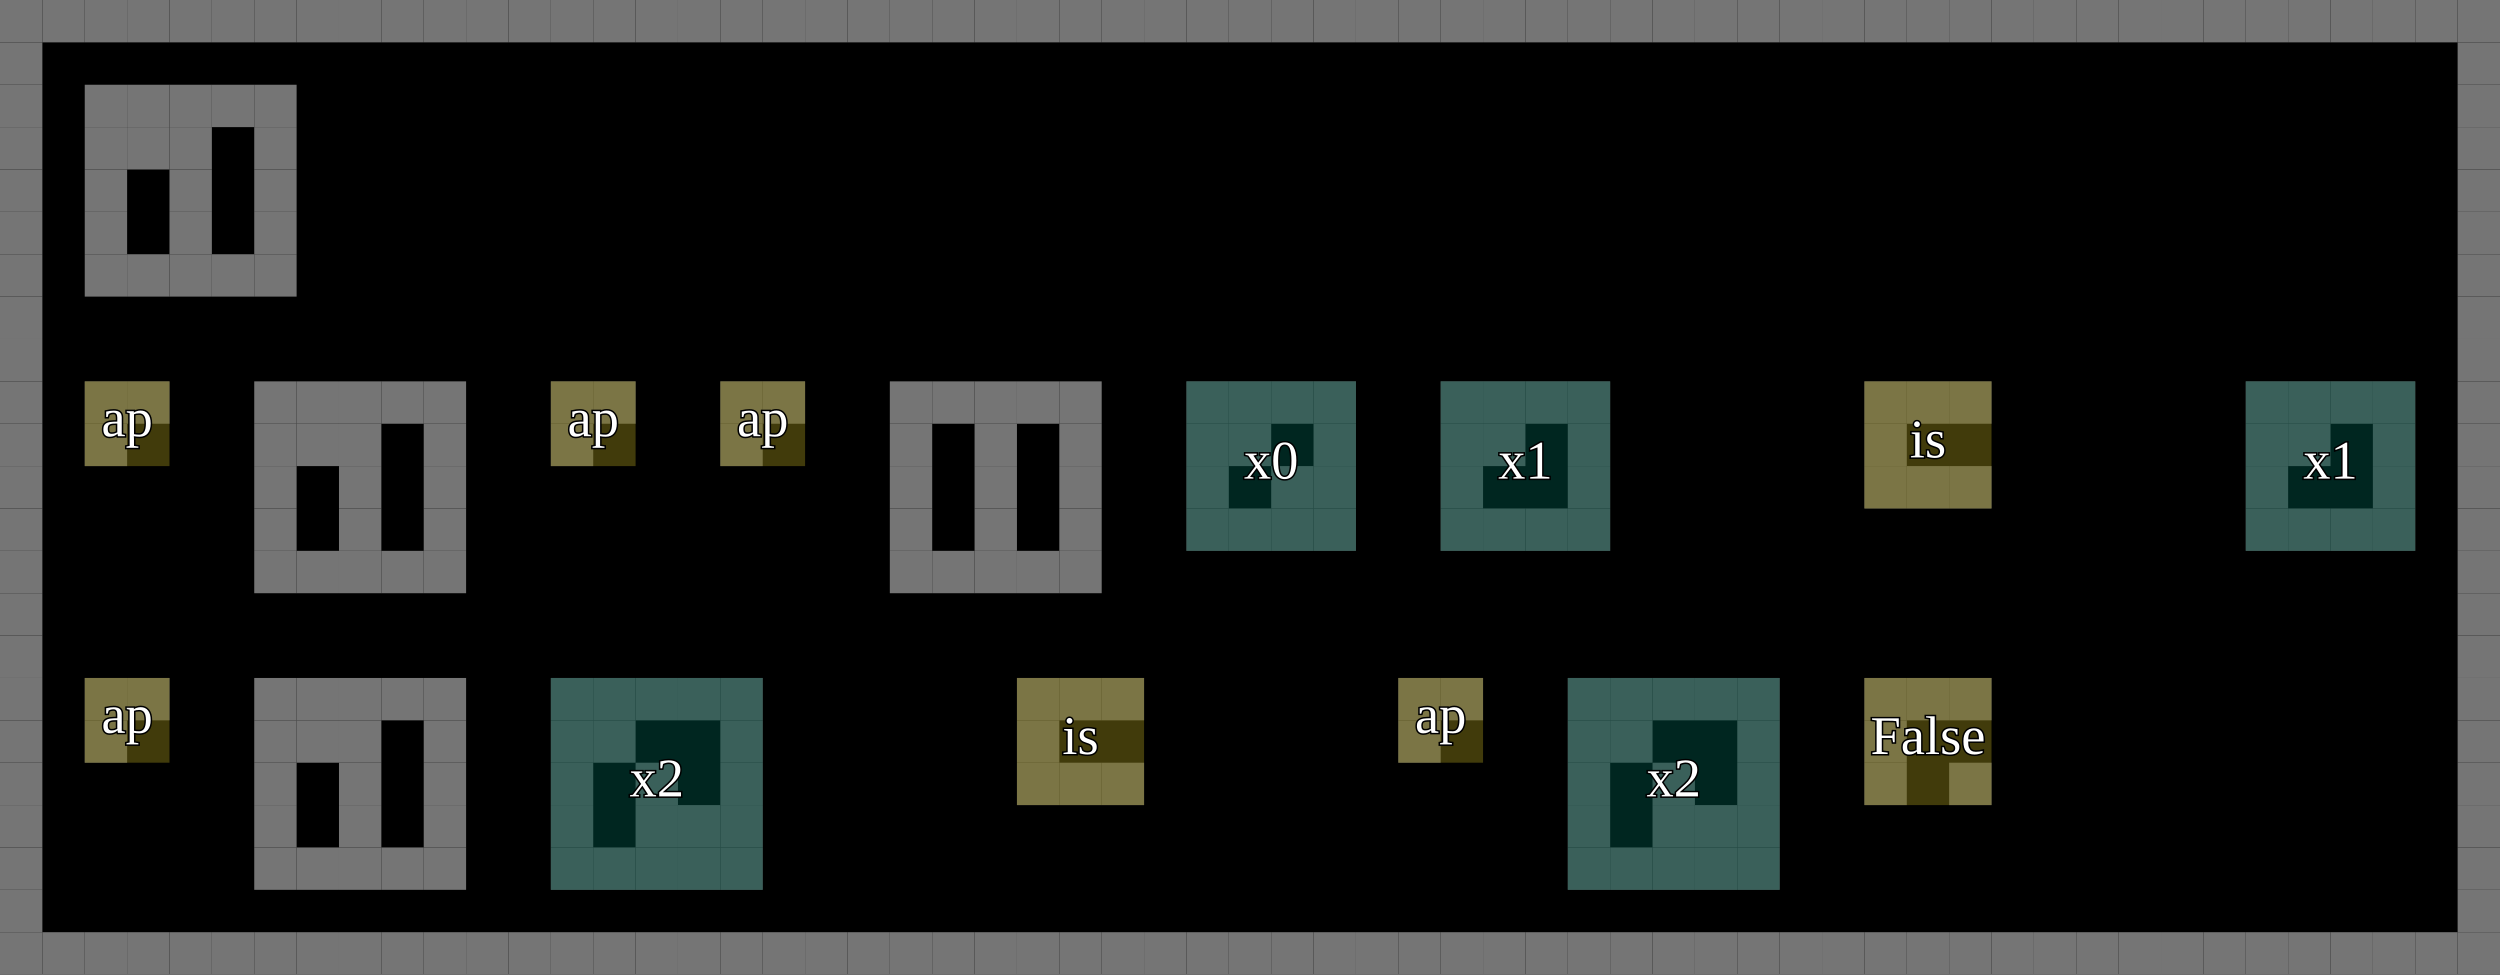
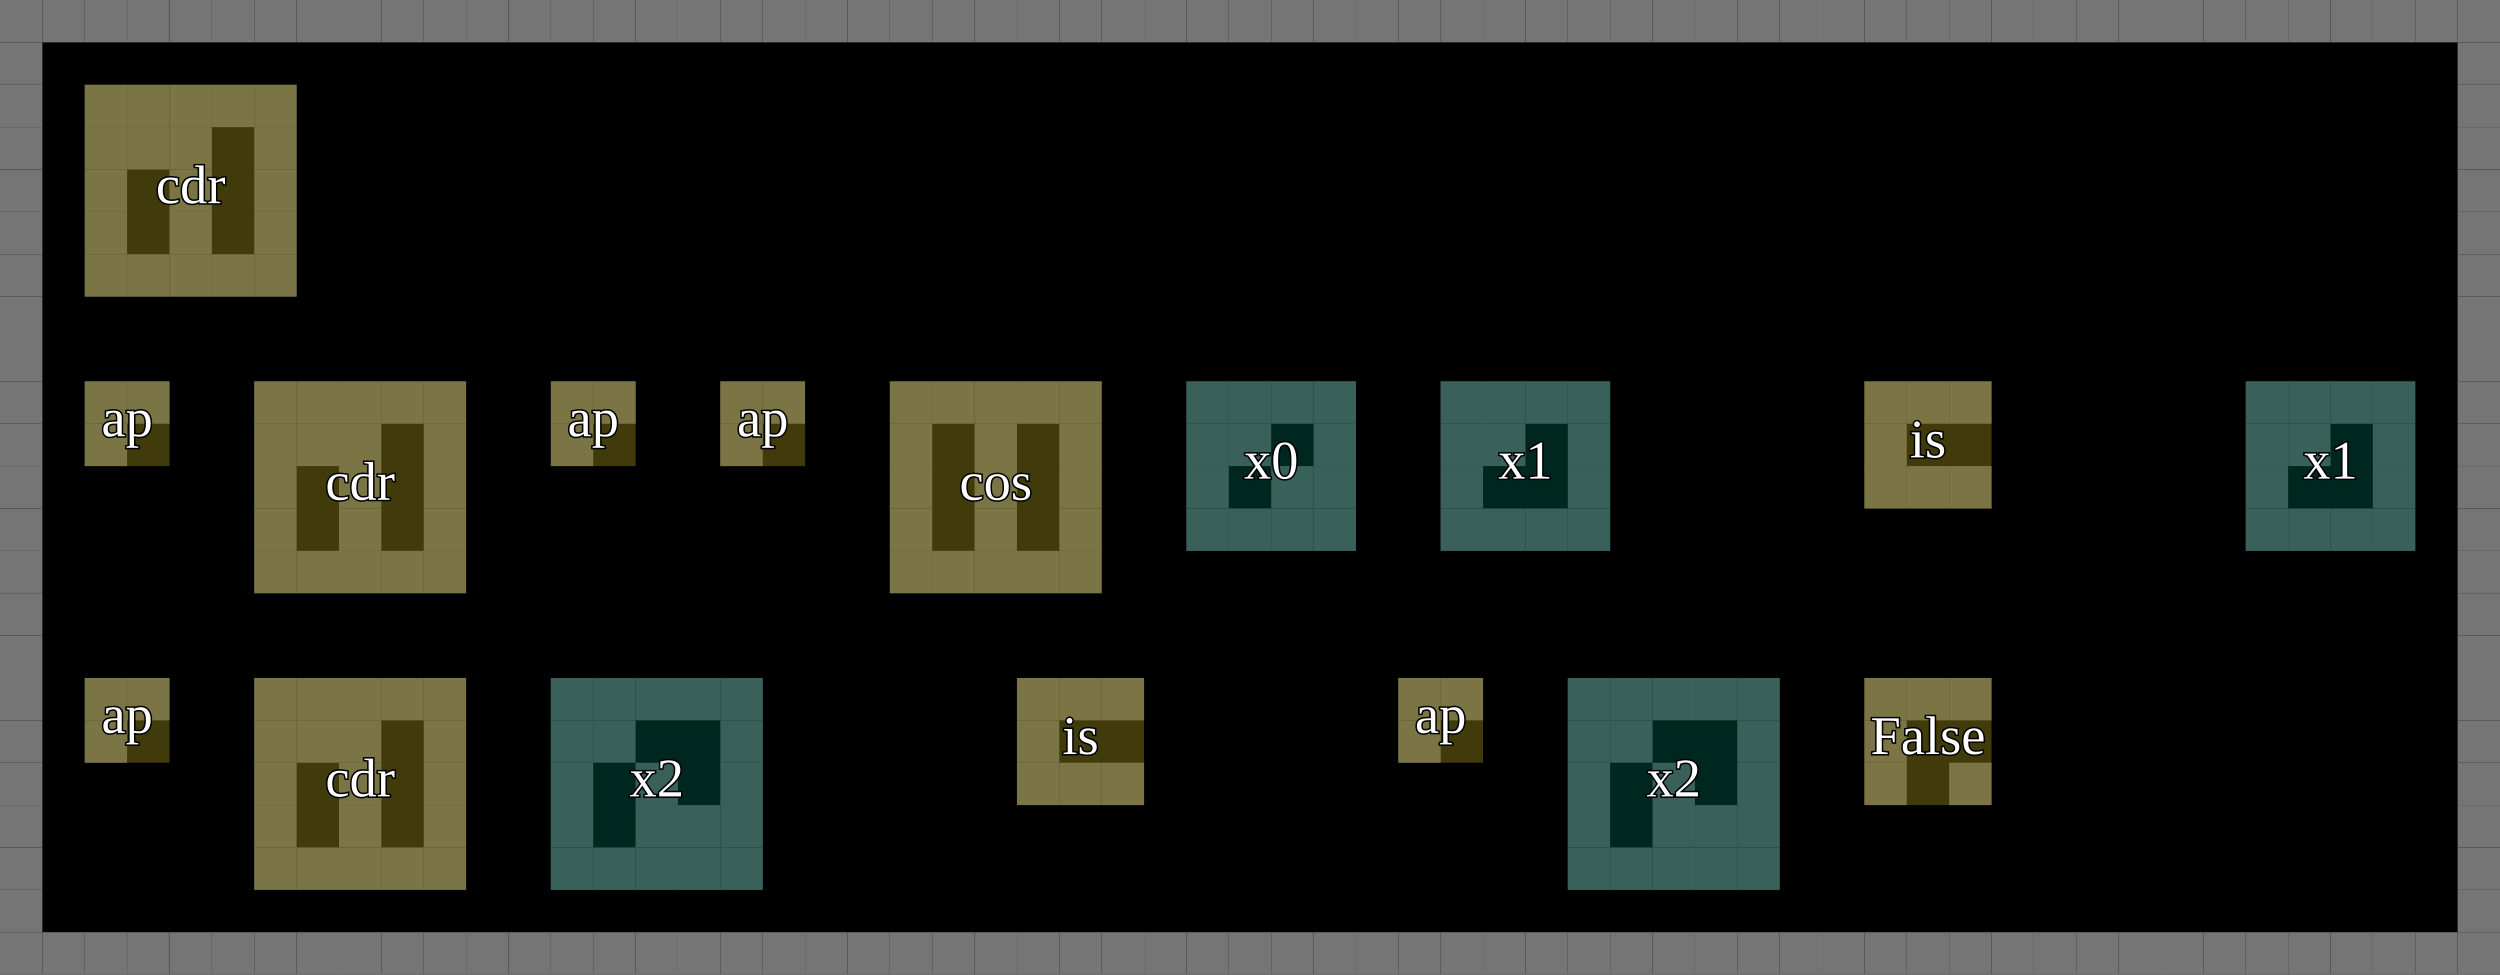
<svg xmlns="http://www.w3.org/2000/svg" height="322" width="826">
  <rect y="0" x="0" height="322" width="826" fill="black" />
  <rect y="0" x="0" height="14" width="14" fill="#757575" />
  <rect y="0" x="14" height="14" width="14" fill="#757575" />
  <rect y="0" x="28" height="14" width="14" fill="#757575" />
  <rect y="0" x="42" height="14" width="14" fill="#757575" />
  <rect y="0" x="56" height="14" width="14" fill="#757575" />
  <rect y="0" x="70" height="14" width="14" fill="#757575" />
  <rect y="0" x="84" height="14" width="14" fill="#757575" />
  <rect y="0" x="98" height="14" width="14" fill="#757575" />
  <rect y="0" x="112" height="14" width="14" fill="#757575" />
  <rect y="0" x="126" height="14" width="14" fill="#757575" />
  <rect y="0" x="140" height="14" width="14" fill="#757575" />
  <rect y="0" x="154" height="14" width="14" fill="#757575" />
  <rect y="0" x="168" height="14" width="14" fill="#757575" />
  <rect y="0" x="182" height="14" width="14" fill="#757575" />
  <rect y="0" x="196" height="14" width="14" fill="#757575" />
  <rect y="0" x="210" height="14" width="14" fill="#757575" />
  <rect y="0" x="224" height="14" width="14" fill="#757575" />
  <rect y="0" x="238" height="14" width="14" fill="#757575" />
  <rect y="0" x="252" height="14" width="14" fill="#757575" />
  <rect y="0" x="266" height="14" width="14" fill="#757575" />
  <rect y="0" x="280" height="14" width="14" fill="#757575" />
  <rect y="0" x="294" height="14" width="14" fill="#757575" />
  <rect y="0" x="308" height="14" width="14" fill="#757575" />
  <rect y="0" x="322" height="14" width="14" fill="#757575" />
  <rect y="0" x="336" height="14" width="14" fill="#757575" />
  <rect y="0" x="350" height="14" width="14" fill="#757575" />
  <rect y="0" x="364" height="14" width="14" fill="#757575" />
  <rect y="0" x="378" height="14" width="14" fill="#757575" />
  <rect y="0" x="392" height="14" width="14" fill="#757575" />
  <rect y="0" x="406" height="14" width="14" fill="#757575" />
  <rect y="0" x="420" height="14" width="14" fill="#757575" />
  <rect y="0" x="434" height="14" width="14" fill="#757575" />
  <rect y="0" x="448" height="14" width="14" fill="#757575" />
  <rect y="0" x="462" height="14" width="14" fill="#757575" />
  <rect y="0" x="476" height="14" width="14" fill="#757575" />
  <rect y="0" x="490" height="14" width="14" fill="#757575" />
  <rect y="0" x="504" height="14" width="14" fill="#757575" />
  <rect y="0" x="518" height="14" width="14" fill="#757575" />
  <rect y="0" x="532" height="14" width="14" fill="#757575" />
  <rect y="0" x="546" height="14" width="14" fill="#757575" />
  <rect y="0" x="560" height="14" width="14" fill="#757575" />
  <rect y="0" x="574" height="14" width="14" fill="#757575" />
  <rect y="0" x="588" height="14" width="14" fill="#757575" />
  <rect y="0" x="602" height="14" width="14" fill="#757575" />
  <rect y="0" x="616" height="14" width="14" fill="#757575" />
  <rect y="0" x="630" height="14" width="14" fill="#757575" />
  <rect y="0" x="644" height="14" width="14" fill="#757575" />
  <rect y="0" x="658" height="14" width="14" fill="#757575" />
  <rect y="0" x="672" height="14" width="14" fill="#757575" />
  <rect y="0" x="686" height="14" width="14" fill="#757575" />
  <rect y="0" x="700" height="14" width="14" fill="#757575" />
  <rect y="0" x="714" height="14" width="14" fill="#757575" />
  <rect y="0" x="728" height="14" width="14" fill="#757575" />
  <rect y="0" x="742" height="14" width="14" fill="#757575" />
  <rect y="0" x="756" height="14" width="14" fill="#757575" />
  <rect y="0" x="770" height="14" width="14" fill="#757575" />
  <rect y="0" x="784" height="14" width="14" fill="#757575" />
  <rect y="0" x="798" height="14" width="14" fill="#757575" />
  <rect y="0" x="812" height="14" width="14" fill="#757575" />
  <rect y="14" x="0" height="14" width="14" fill="#757575" />
  <rect y="14" x="812" height="14" width="14" fill="#757575" />
  <rect y="28" x="0" height="14" width="14" fill="#757575" />
  <rect y="28" x="28" height="14" width="14" fill="#757575" />
  <rect y="28" x="42" height="14" width="14" fill="#757575" />
  <rect y="28" x="56" height="14" width="14" fill="#757575" />
  <rect y="28" x="70" height="14" width="14" fill="#757575" />
  <rect y="28" x="84" height="14" width="14" fill="#757575" />
  <rect y="28" x="812" height="14" width="14" fill="#757575" />
  <rect y="42" x="0" height="14" width="14" fill="#757575" />
  <rect y="42" x="28" height="14" width="14" fill="#757575" />
  <rect y="42" x="42" height="14" width="14" fill="#757575" />
  <rect y="42" x="56" height="14" width="14" fill="#757575" />
  <rect y="42" x="84" height="14" width="14" fill="#757575" />
  <rect y="42" x="812" height="14" width="14" fill="#757575" />
  <rect y="56" x="0" height="14" width="14" fill="#757575" />
  <rect y="56" x="28" height="14" width="14" fill="#757575" />
  <rect y="56" x="56" height="14" width="14" fill="#757575" />
  <rect y="56" x="84" height="14" width="14" fill="#757575" />
  <rect y="56" x="812" height="14" width="14" fill="#757575" />
  <rect y="70" x="0" height="14" width="14" fill="#757575" />
  <rect y="70" x="28" height="14" width="14" fill="#757575" />
  <rect y="70" x="56" height="14" width="14" fill="#757575" />
  <rect y="70" x="84" height="14" width="14" fill="#757575" />
  <rect y="70" x="812" height="14" width="14" fill="#757575" />
  <rect y="84" x="0" height="14" width="14" fill="#757575" />
  <rect y="84" x="28" height="14" width="14" fill="#757575" />
  <rect y="84" x="42" height="14" width="14" fill="#757575" />
  <rect y="84" x="56" height="14" width="14" fill="#757575" />
  <rect y="84" x="70" height="14" width="14" fill="#757575" />
  <rect y="84" x="84" height="14" width="14" fill="#757575" />
  <rect y="84" x="812" height="14" width="14" fill="#757575" />
  <rect y="98" x="0" height="14" width="14" fill="#757575" />
  <rect y="98" x="812" height="14" width="14" fill="#757575" />
  <rect y="112" x="0" height="14" width="14" fill="#757575" />
  <rect y="112" x="812" height="14" width="14" fill="#757575" />
  <rect y="126" x="0" height="14" width="14" fill="#757575" />
  <rect y="126" x="28" height="14" width="14" fill="#757575" />
  <rect y="126" x="42" height="14" width="14" fill="#757575" />
  <rect y="126" x="84" height="14" width="14" fill="#757575" />
  <rect y="126" x="98" height="14" width="14" fill="#757575" />
  <rect y="126" x="112" height="14" width="14" fill="#757575" />
  <rect y="126" x="126" height="14" width="14" fill="#757575" />
  <rect y="126" x="140" height="14" width="14" fill="#757575" />
  <rect y="126" x="182" height="14" width="14" fill="#757575" />
  <rect y="126" x="196" height="14" width="14" fill="#757575" />
  <rect y="126" x="238" height="14" width="14" fill="#757575" />
  <rect y="126" x="252" height="14" width="14" fill="#757575" />
  <rect y="126" x="294" height="14" width="14" fill="#757575" />
  <rect y="126" x="308" height="14" width="14" fill="#757575" />
  <rect y="126" x="322" height="14" width="14" fill="#757575" />
  <rect y="126" x="336" height="14" width="14" fill="#757575" />
  <rect y="126" x="350" height="14" width="14" fill="#757575" />
  <rect y="126" x="392" height="14" width="14" fill="#757575" />
  <rect y="126" x="406" height="14" width="14" fill="#757575" />
  <rect y="126" x="420" height="14" width="14" fill="#757575" />
  <rect y="126" x="434" height="14" width="14" fill="#757575" />
  <rect y="126" x="476" height="14" width="14" fill="#757575" />
  <rect y="126" x="490" height="14" width="14" fill="#757575" />
  <rect y="126" x="504" height="14" width="14" fill="#757575" />
  <rect y="126" x="518" height="14" width="14" fill="#757575" />
  <rect y="126" x="616" height="14" width="14" fill="#757575" />
  <rect y="126" x="630" height="14" width="14" fill="#757575" />
  <rect y="126" x="644" height="14" width="14" fill="#757575" />
  <rect y="126" x="742" height="14" width="14" fill="#757575" />
  <rect y="126" x="756" height="14" width="14" fill="#757575" />
  <rect y="126" x="770" height="14" width="14" fill="#757575" />
  <rect y="126" x="784" height="14" width="14" fill="#757575" />
  <rect y="126" x="812" height="14" width="14" fill="#757575" />
  <rect y="140" x="0" height="14" width="14" fill="#757575" />
  <rect y="140" x="28" height="14" width="14" fill="#757575" />
  <rect y="140" x="84" height="14" width="14" fill="#757575" />
  <rect y="140" x="98" height="14" width="14" fill="#757575" />
  <rect y="140" x="112" height="14" width="14" fill="#757575" />
  <rect y="140" x="140" height="14" width="14" fill="#757575" />
  <rect y="140" x="182" height="14" width="14" fill="#757575" />
  <rect y="140" x="238" height="14" width="14" fill="#757575" />
  <rect y="140" x="294" height="14" width="14" fill="#757575" />
  <rect y="140" x="322" height="14" width="14" fill="#757575" />
  <rect y="140" x="350" height="14" width="14" fill="#757575" />
  <rect y="140" x="392" height="14" width="14" fill="#757575" />
  <rect y="140" x="406" height="14" width="14" fill="#757575" />
  <rect y="140" x="434" height="14" width="14" fill="#757575" />
  <rect y="140" x="476" height="14" width="14" fill="#757575" />
  <rect y="140" x="490" height="14" width="14" fill="#757575" />
  <rect y="140" x="518" height="14" width="14" fill="#757575" />
  <rect y="140" x="616" height="14" width="14" fill="#757575" />
  <rect y="140" x="742" height="14" width="14" fill="#757575" />
  <rect y="140" x="756" height="14" width="14" fill="#757575" />
  <rect y="140" x="784" height="14" width="14" fill="#757575" />
  <rect y="140" x="812" height="14" width="14" fill="#757575" />
  <rect y="154" x="0" height="14" width="14" fill="#757575" />
  <rect y="154" x="84" height="14" width="14" fill="#757575" />
  <rect y="154" x="112" height="14" width="14" fill="#757575" />
  <rect y="154" x="140" height="14" width="14" fill="#757575" />
  <rect y="154" x="294" height="14" width="14" fill="#757575" />
  <rect y="154" x="322" height="14" width="14" fill="#757575" />
  <rect y="154" x="350" height="14" width="14" fill="#757575" />
  <rect y="154" x="392" height="14" width="14" fill="#757575" />
  <rect y="154" x="420" height="14" width="14" fill="#757575" />
  <rect y="154" x="434" height="14" width="14" fill="#757575" />
  <rect y="154" x="476" height="14" width="14" fill="#757575" />
  <rect y="154" x="518" height="14" width="14" fill="#757575" />
  <rect y="154" x="616" height="14" width="14" fill="#757575" />
  <rect y="154" x="630" height="14" width="14" fill="#757575" />
  <rect y="154" x="644" height="14" width="14" fill="#757575" />
  <rect y="154" x="742" height="14" width="14" fill="#757575" />
  <rect y="154" x="784" height="14" width="14" fill="#757575" />
  <rect y="154" x="812" height="14" width="14" fill="#757575" />
  <rect y="168" x="0" height="14" width="14" fill="#757575" />
  <rect y="168" x="84" height="14" width="14" fill="#757575" />
  <rect y="168" x="112" height="14" width="14" fill="#757575" />
  <rect y="168" x="140" height="14" width="14" fill="#757575" />
  <rect y="168" x="294" height="14" width="14" fill="#757575" />
  <rect y="168" x="322" height="14" width="14" fill="#757575" />
  <rect y="168" x="350" height="14" width="14" fill="#757575" />
  <rect y="168" x="392" height="14" width="14" fill="#757575" />
  <rect y="168" x="406" height="14" width="14" fill="#757575" />
  <rect y="168" x="420" height="14" width="14" fill="#757575" />
  <rect y="168" x="434" height="14" width="14" fill="#757575" />
  <rect y="168" x="476" height="14" width="14" fill="#757575" />
  <rect y="168" x="490" height="14" width="14" fill="#757575" />
  <rect y="168" x="504" height="14" width="14" fill="#757575" />
  <rect y="168" x="518" height="14" width="14" fill="#757575" />
  <rect y="168" x="742" height="14" width="14" fill="#757575" />
  <rect y="168" x="756" height="14" width="14" fill="#757575" />
  <rect y="168" x="770" height="14" width="14" fill="#757575" />
  <rect y="168" x="784" height="14" width="14" fill="#757575" />
  <rect y="168" x="812" height="14" width="14" fill="#757575" />
  <rect y="182" x="0" height="14" width="14" fill="#757575" />
  <rect y="182" x="84" height="14" width="14" fill="#757575" />
  <rect y="182" x="98" height="14" width="14" fill="#757575" />
  <rect y="182" x="112" height="14" width="14" fill="#757575" />
  <rect y="182" x="126" height="14" width="14" fill="#757575" />
  <rect y="182" x="140" height="14" width="14" fill="#757575" />
  <rect y="182" x="294" height="14" width="14" fill="#757575" />
  <rect y="182" x="308" height="14" width="14" fill="#757575" />
  <rect y="182" x="322" height="14" width="14" fill="#757575" />
  <rect y="182" x="336" height="14" width="14" fill="#757575" />
  <rect y="182" x="350" height="14" width="14" fill="#757575" />
  <rect y="182" x="812" height="14" width="14" fill="#757575" />
  <rect y="196" x="0" height="14" width="14" fill="#757575" />
  <rect y="196" x="812" height="14" width="14" fill="#757575" />
  <rect y="210" x="0" height="14" width="14" fill="#757575" />
  <rect y="210" x="812" height="14" width="14" fill="#757575" />
  <rect y="224" x="0" height="14" width="14" fill="#757575" />
  <rect y="224" x="28" height="14" width="14" fill="#757575" />
  <rect y="224" x="42" height="14" width="14" fill="#757575" />
  <rect y="224" x="84" height="14" width="14" fill="#757575" />
  <rect y="224" x="98" height="14" width="14" fill="#757575" />
  <rect y="224" x="112" height="14" width="14" fill="#757575" />
  <rect y="224" x="126" height="14" width="14" fill="#757575" />
  <rect y="224" x="140" height="14" width="14" fill="#757575" />
  <rect y="224" x="182" height="14" width="14" fill="#757575" />
  <rect y="224" x="196" height="14" width="14" fill="#757575" />
  <rect y="224" x="210" height="14" width="14" fill="#757575" />
  <rect y="224" x="224" height="14" width="14" fill="#757575" />
  <rect y="224" x="238" height="14" width="14" fill="#757575" />
  <rect y="224" x="336" height="14" width="14" fill="#757575" />
  <rect y="224" x="350" height="14" width="14" fill="#757575" />
  <rect y="224" x="364" height="14" width="14" fill="#757575" />
  <rect y="224" x="462" height="14" width="14" fill="#757575" />
  <rect y="224" x="476" height="14" width="14" fill="#757575" />
  <rect y="224" x="518" height="14" width="14" fill="#757575" />
  <rect y="224" x="532" height="14" width="14" fill="#757575" />
  <rect y="224" x="546" height="14" width="14" fill="#757575" />
  <rect y="224" x="560" height="14" width="14" fill="#757575" />
  <rect y="224" x="574" height="14" width="14" fill="#757575" />
  <rect y="224" x="616" height="14" width="14" fill="#757575" />
  <rect y="224" x="630" height="14" width="14" fill="#757575" />
  <rect y="224" x="644" height="14" width="14" fill="#757575" />
  <rect y="224" x="812" height="14" width="14" fill="#757575" />
  <rect y="238" x="0" height="14" width="14" fill="#757575" />
  <rect y="238" x="28" height="14" width="14" fill="#757575" />
  <rect y="238" x="84" height="14" width="14" fill="#757575" />
  <rect y="238" x="98" height="14" width="14" fill="#757575" />
  <rect y="238" x="112" height="14" width="14" fill="#757575" />
  <rect y="238" x="140" height="14" width="14" fill="#757575" />
  <rect y="238" x="182" height="14" width="14" fill="#757575" />
  <rect y="238" x="196" height="14" width="14" fill="#757575" />
  <rect y="238" x="238" height="14" width="14" fill="#757575" />
  <rect y="238" x="336" height="14" width="14" fill="#757575" />
  <rect y="238" x="462" height="14" width="14" fill="#757575" />
  <rect y="238" x="518" height="14" width="14" fill="#757575" />
  <rect y="238" x="532" height="14" width="14" fill="#757575" />
  <rect y="238" x="574" height="14" width="14" fill="#757575" />
  <rect y="238" x="616" height="14" width="14" fill="#757575" />
  <rect y="238" x="812" height="14" width="14" fill="#757575" />
  <rect y="252" x="0" height="14" width="14" fill="#757575" />
  <rect y="252" x="84" height="14" width="14" fill="#757575" />
  <rect y="252" x="112" height="14" width="14" fill="#757575" />
  <rect y="252" x="140" height="14" width="14" fill="#757575" />
  <rect y="252" x="182" height="14" width="14" fill="#757575" />
  <rect y="252" x="210" height="14" width="14" fill="#757575" />
  <rect y="252" x="238" height="14" width="14" fill="#757575" />
  <rect y="252" x="336" height="14" width="14" fill="#757575" />
  <rect y="252" x="350" height="14" width="14" fill="#757575" />
  <rect y="252" x="364" height="14" width="14" fill="#757575" />
  <rect y="252" x="518" height="14" width="14" fill="#757575" />
  <rect y="252" x="546" height="14" width="14" fill="#757575" />
  <rect y="252" x="574" height="14" width="14" fill="#757575" />
  <rect y="252" x="616" height="14" width="14" fill="#757575" />
  <rect y="252" x="644" height="14" width="14" fill="#757575" />
  <rect y="252" x="812" height="14" width="14" fill="#757575" />
  <rect y="266" x="0" height="14" width="14" fill="#757575" />
  <rect y="266" x="84" height="14" width="14" fill="#757575" />
  <rect y="266" x="112" height="14" width="14" fill="#757575" />
  <rect y="266" x="140" height="14" width="14" fill="#757575" />
  <rect y="266" x="182" height="14" width="14" fill="#757575" />
  <rect y="266" x="210" height="14" width="14" fill="#757575" />
  <rect y="266" x="224" height="14" width="14" fill="#757575" />
  <rect y="266" x="238" height="14" width="14" fill="#757575" />
  <rect y="266" x="518" height="14" width="14" fill="#757575" />
  <rect y="266" x="546" height="14" width="14" fill="#757575" />
  <rect y="266" x="560" height="14" width="14" fill="#757575" />
  <rect y="266" x="574" height="14" width="14" fill="#757575" />
  <rect y="266" x="812" height="14" width="14" fill="#757575" />
  <rect y="280" x="0" height="14" width="14" fill="#757575" />
  <rect y="280" x="84" height="14" width="14" fill="#757575" />
  <rect y="280" x="98" height="14" width="14" fill="#757575" />
  <rect y="280" x="112" height="14" width="14" fill="#757575" />
  <rect y="280" x="126" height="14" width="14" fill="#757575" />
  <rect y="280" x="140" height="14" width="14" fill="#757575" />
  <rect y="280" x="182" height="14" width="14" fill="#757575" />
  <rect y="280" x="196" height="14" width="14" fill="#757575" />
  <rect y="280" x="210" height="14" width="14" fill="#757575" />
  <rect y="280" x="224" height="14" width="14" fill="#757575" />
  <rect y="280" x="238" height="14" width="14" fill="#757575" />
  <rect y="280" x="518" height="14" width="14" fill="#757575" />
  <rect y="280" x="532" height="14" width="14" fill="#757575" />
  <rect y="280" x="546" height="14" width="14" fill="#757575" />
  <rect y="280" x="560" height="14" width="14" fill="#757575" />
  <rect y="280" x="574" height="14" width="14" fill="#757575" />
  <rect y="280" x="812" height="14" width="14" fill="#757575" />
  <rect y="294" x="0" height="14" width="14" fill="#757575" />
  <rect y="294" x="812" height="14" width="14" fill="#757575" />
  <rect y="308" x="0" height="14" width="14" fill="#757575" />
  <rect y="308" x="14" height="14" width="14" fill="#757575" />
  <rect y="308" x="28" height="14" width="14" fill="#757575" />
  <rect y="308" x="42" height="14" width="14" fill="#757575" />
  <rect y="308" x="56" height="14" width="14" fill="#757575" />
  <rect y="308" x="70" height="14" width="14" fill="#757575" />
  <rect y="308" x="84" height="14" width="14" fill="#757575" />
  <rect y="308" x="98" height="14" width="14" fill="#757575" />
  <rect y="308" x="112" height="14" width="14" fill="#757575" />
  <rect y="308" x="126" height="14" width="14" fill="#757575" />
  <rect y="308" x="140" height="14" width="14" fill="#757575" />
  <rect y="308" x="154" height="14" width="14" fill="#757575" />
  <rect y="308" x="168" height="14" width="14" fill="#757575" />
  <rect y="308" x="182" height="14" width="14" fill="#757575" />
  <rect y="308" x="196" height="14" width="14" fill="#757575" />
  <rect y="308" x="210" height="14" width="14" fill="#757575" />
  <rect y="308" x="224" height="14" width="14" fill="#757575" />
  <rect y="308" x="238" height="14" width="14" fill="#757575" />
  <rect y="308" x="252" height="14" width="14" fill="#757575" />
  <rect y="308" x="266" height="14" width="14" fill="#757575" />
  <rect y="308" x="280" height="14" width="14" fill="#757575" />
  <rect y="308" x="294" height="14" width="14" fill="#757575" />
  <rect y="308" x="308" height="14" width="14" fill="#757575" />
  <rect y="308" x="322" height="14" width="14" fill="#757575" />
  <rect y="308" x="336" height="14" width="14" fill="#757575" />
  <rect y="308" x="350" height="14" width="14" fill="#757575" />
  <rect y="308" x="364" height="14" width="14" fill="#757575" />
  <rect y="308" x="378" height="14" width="14" fill="#757575" />
  <rect y="308" x="392" height="14" width="14" fill="#757575" />
  <rect y="308" x="406" height="14" width="14" fill="#757575" />
  <rect y="308" x="420" height="14" width="14" fill="#757575" />
  <rect y="308" x="434" height="14" width="14" fill="#757575" />
  <rect y="308" x="448" height="14" width="14" fill="#757575" />
  <rect y="308" x="462" height="14" width="14" fill="#757575" />
  <rect y="308" x="476" height="14" width="14" fill="#757575" />
  <rect y="308" x="490" height="14" width="14" fill="#757575" />
  <rect y="308" x="504" height="14" width="14" fill="#757575" />
  <rect y="308" x="518" height="14" width="14" fill="#757575" />
  <rect y="308" x="532" height="14" width="14" fill="#757575" />
  <rect y="308" x="546" height="14" width="14" fill="#757575" />
  <rect y="308" x="560" height="14" width="14" fill="#757575" />
  <rect y="308" x="574" height="14" width="14" fill="#757575" />
  <rect y="308" x="588" height="14" width="14" fill="#757575" />
  <rect y="308" x="602" height="14" width="14" fill="#757575" />
  <rect y="308" x="616" height="14" width="14" fill="#757575" />
  <rect y="308" x="630" height="14" width="14" fill="#757575" />
  <rect y="308" x="644" height="14" width="14" fill="#757575" />
  <rect y="308" x="658" height="14" width="14" fill="#757575" />
  <rect y="308" x="672" height="14" width="14" fill="#757575" />
  <rect y="308" x="686" height="14" width="14" fill="#757575" />
  <rect y="308" x="700" height="14" width="14" fill="#757575" />
  <rect y="308" x="714" height="14" width="14" fill="#757575" />
  <rect y="308" x="728" height="14" width="14" fill="#757575" />
  <rect y="308" x="742" height="14" width="14" fill="#757575" />
  <rect y="308" x="756" height="14" width="14" fill="#757575" />
  <rect y="308" x="770" height="14" width="14" fill="#757575" />
  <rect y="308" x="784" height="14" width="14" fill="#757575" />
  <rect y="308" x="798" height="14" width="14" fill="#757575" />
  <rect y="308" x="812" height="14" width="14" fill="#757575" />
+   <rect y="28" x="28" height="70" width="70" fill="#827717" fill-opacity="0.5" />
+   <text y="63" x="63" dominant-baseline="middle" text-anchor="middle" fill="white" style="paint-order: stroke; fill: white; stroke: black; stroke-width: 1px; font-family=&quot;monospace&quot;; font-size: 18px">
+     <tspan x="63" dy="0em">cdr</tspan>
+   </text>
  <rect y="126" x="28" height="28" width="28" fill="#827717" fill-opacity="0.5" />
  <text y="140" x="42" dominant-baseline="middle" text-anchor="middle" fill="white" style="paint-order: stroke; fill: white; stroke: black; stroke-width: 1px; font-family=&quot;monospace&quot;; font-size: 18px">
    <tspan x="42" dy="0em">ap</tspan>
  </text>
+   <rect y="126" x="84" height="70" width="70" fill="#827717" fill-opacity="0.5" />
+   <text y="161" x="119" dominant-baseline="middle" text-anchor="middle" fill="white" style="paint-order: stroke; fill: white; stroke: black; stroke-width: 1px; font-family=&quot;monospace&quot;; font-size: 18px">
+     <tspan x="119" dy="0em">cdr</tspan>
+   </text>
  <rect y="126" x="182" height="28" width="28" fill="#827717" fill-opacity="0.5" />
  <text y="140" x="196" dominant-baseline="middle" text-anchor="middle" fill="white" style="paint-order: stroke; fill: white; stroke: black; stroke-width: 1px; font-family=&quot;monospace&quot;; font-size: 18px">
    <tspan x="196" dy="0em">ap</tspan>
  </text>
  <rect y="126" x="238" height="28" width="28" fill="#827717" fill-opacity="0.5" />
  <text y="140" x="252" dominant-baseline="middle" text-anchor="middle" fill="white" style="paint-order: stroke; fill: white; stroke: black; stroke-width: 1px; font-family=&quot;monospace&quot;; font-size: 18px">
    <tspan x="252" dy="0em">ap</tspan>
  </text>
+   <rect y="126" x="294" height="70" width="70" fill="#827717" fill-opacity="0.5" />
+   <text y="161" x="329" dominant-baseline="middle" text-anchor="middle" fill="white" style="paint-order: stroke; fill: white; stroke: black; stroke-width: 1px; font-family=&quot;monospace&quot;; font-size: 18px">
+     <tspan x="329" dy="0em">cos</tspan>
+   </text>
  <rect y="126" x="392" height="56" width="56" fill="#004D40" fill-opacity="0.5" />
  <text y="154" x="420" dominant-baseline="middle" text-anchor="middle" fill="white" style="paint-order: stroke; fill: white; stroke: black; stroke-width: 1px; font-family=&quot;monospace&quot;; font-size: 18px">
    <tspan x="420" dy="0em">x0</tspan>
  </text>
  <rect y="126" x="476" height="56" width="56" fill="#004D40" fill-opacity="0.5" />
  <text y="154" x="504" dominant-baseline="middle" text-anchor="middle" fill="white" style="paint-order: stroke; fill: white; stroke: black; stroke-width: 1px; font-family=&quot;monospace&quot;; font-size: 18px">
    <tspan x="504" dy="0em">x1</tspan>
  </text>
  <rect y="126" x="616" height="42" width="42" fill="#827717" fill-opacity="0.5" />
  <text y="147" x="637" dominant-baseline="middle" text-anchor="middle" fill="white" style="paint-order: stroke; fill: white; stroke: black; stroke-width: 1px; font-family=&quot;monospace&quot;; font-size: 18px">
    <tspan x="637" dy="0em">is</tspan>
  </text>
  <rect y="126" x="742" height="56" width="56" fill="#004D40" fill-opacity="0.5" />
  <text y="154" x="770" dominant-baseline="middle" text-anchor="middle" fill="white" style="paint-order: stroke; fill: white; stroke: black; stroke-width: 1px; font-family=&quot;monospace&quot;; font-size: 18px">
    <tspan x="770" dy="0em">x1</tspan>
  </text>
  <rect y="224" x="28" height="28" width="28" fill="#827717" fill-opacity="0.5" />
  <text y="238" x="42" dominant-baseline="middle" text-anchor="middle" fill="white" style="paint-order: stroke; fill: white; stroke: black; stroke-width: 1px; font-family=&quot;monospace&quot;; font-size: 18px">
    <tspan x="42" dy="0em">ap</tspan>
  </text>
+   <rect y="224" x="84" height="70" width="70" fill="#827717" fill-opacity="0.5" />
+   <text y="259" x="119" dominant-baseline="middle" text-anchor="middle" fill="white" style="paint-order: stroke; fill: white; stroke: black; stroke-width: 1px; font-family=&quot;monospace&quot;; font-size: 18px">
+     <tspan x="119" dy="0em">cdr</tspan>
+   </text>
  <rect y="224" x="182" height="70" width="70" fill="#004D40" fill-opacity="0.5" />
  <text y="259" x="217" dominant-baseline="middle" text-anchor="middle" fill="white" style="paint-order: stroke; fill: white; stroke: black; stroke-width: 1px; font-family=&quot;monospace&quot;; font-size: 18px">
    <tspan x="217" dy="0em">x2</tspan>
  </text>
  <rect y="224" x="336" height="42" width="42" fill="#827717" fill-opacity="0.5" />
  <text y="245" x="357" dominant-baseline="middle" text-anchor="middle" fill="white" style="paint-order: stroke; fill: white; stroke: black; stroke-width: 1px; font-family=&quot;monospace&quot;; font-size: 18px">
    <tspan x="357" dy="0em">is</tspan>
  </text>
  <rect y="224" x="462" height="28" width="28" fill="#827717" fill-opacity="0.5" />
  <text y="238" x="476" dominant-baseline="middle" text-anchor="middle" fill="white" style="paint-order: stroke; fill: white; stroke: black; stroke-width: 1px; font-family=&quot;monospace&quot;; font-size: 18px">
    <tspan x="476" dy="0em">ap</tspan>
  </text>
  <rect y="224" x="518" height="70" width="70" fill="#004D40" fill-opacity="0.5" />
  <text y="259" x="553" dominant-baseline="middle" text-anchor="middle" fill="white" style="paint-order: stroke; fill: white; stroke: black; stroke-width: 1px; font-family=&quot;monospace&quot;; font-size: 18px">
    <tspan x="553" dy="0em">x2</tspan>
  </text>
  <rect y="224" x="616" height="42" width="42" fill="#827717" fill-opacity="0.5" />
  <text y="245" x="637" dominant-baseline="middle" text-anchor="middle" fill="white" style="paint-order: stroke; fill: white; stroke: black; stroke-width: 1px; font-family=&quot;monospace&quot;; font-size: 18px">
    <tspan x="637" dy="0em">False</tspan>
  </text>
</svg>
